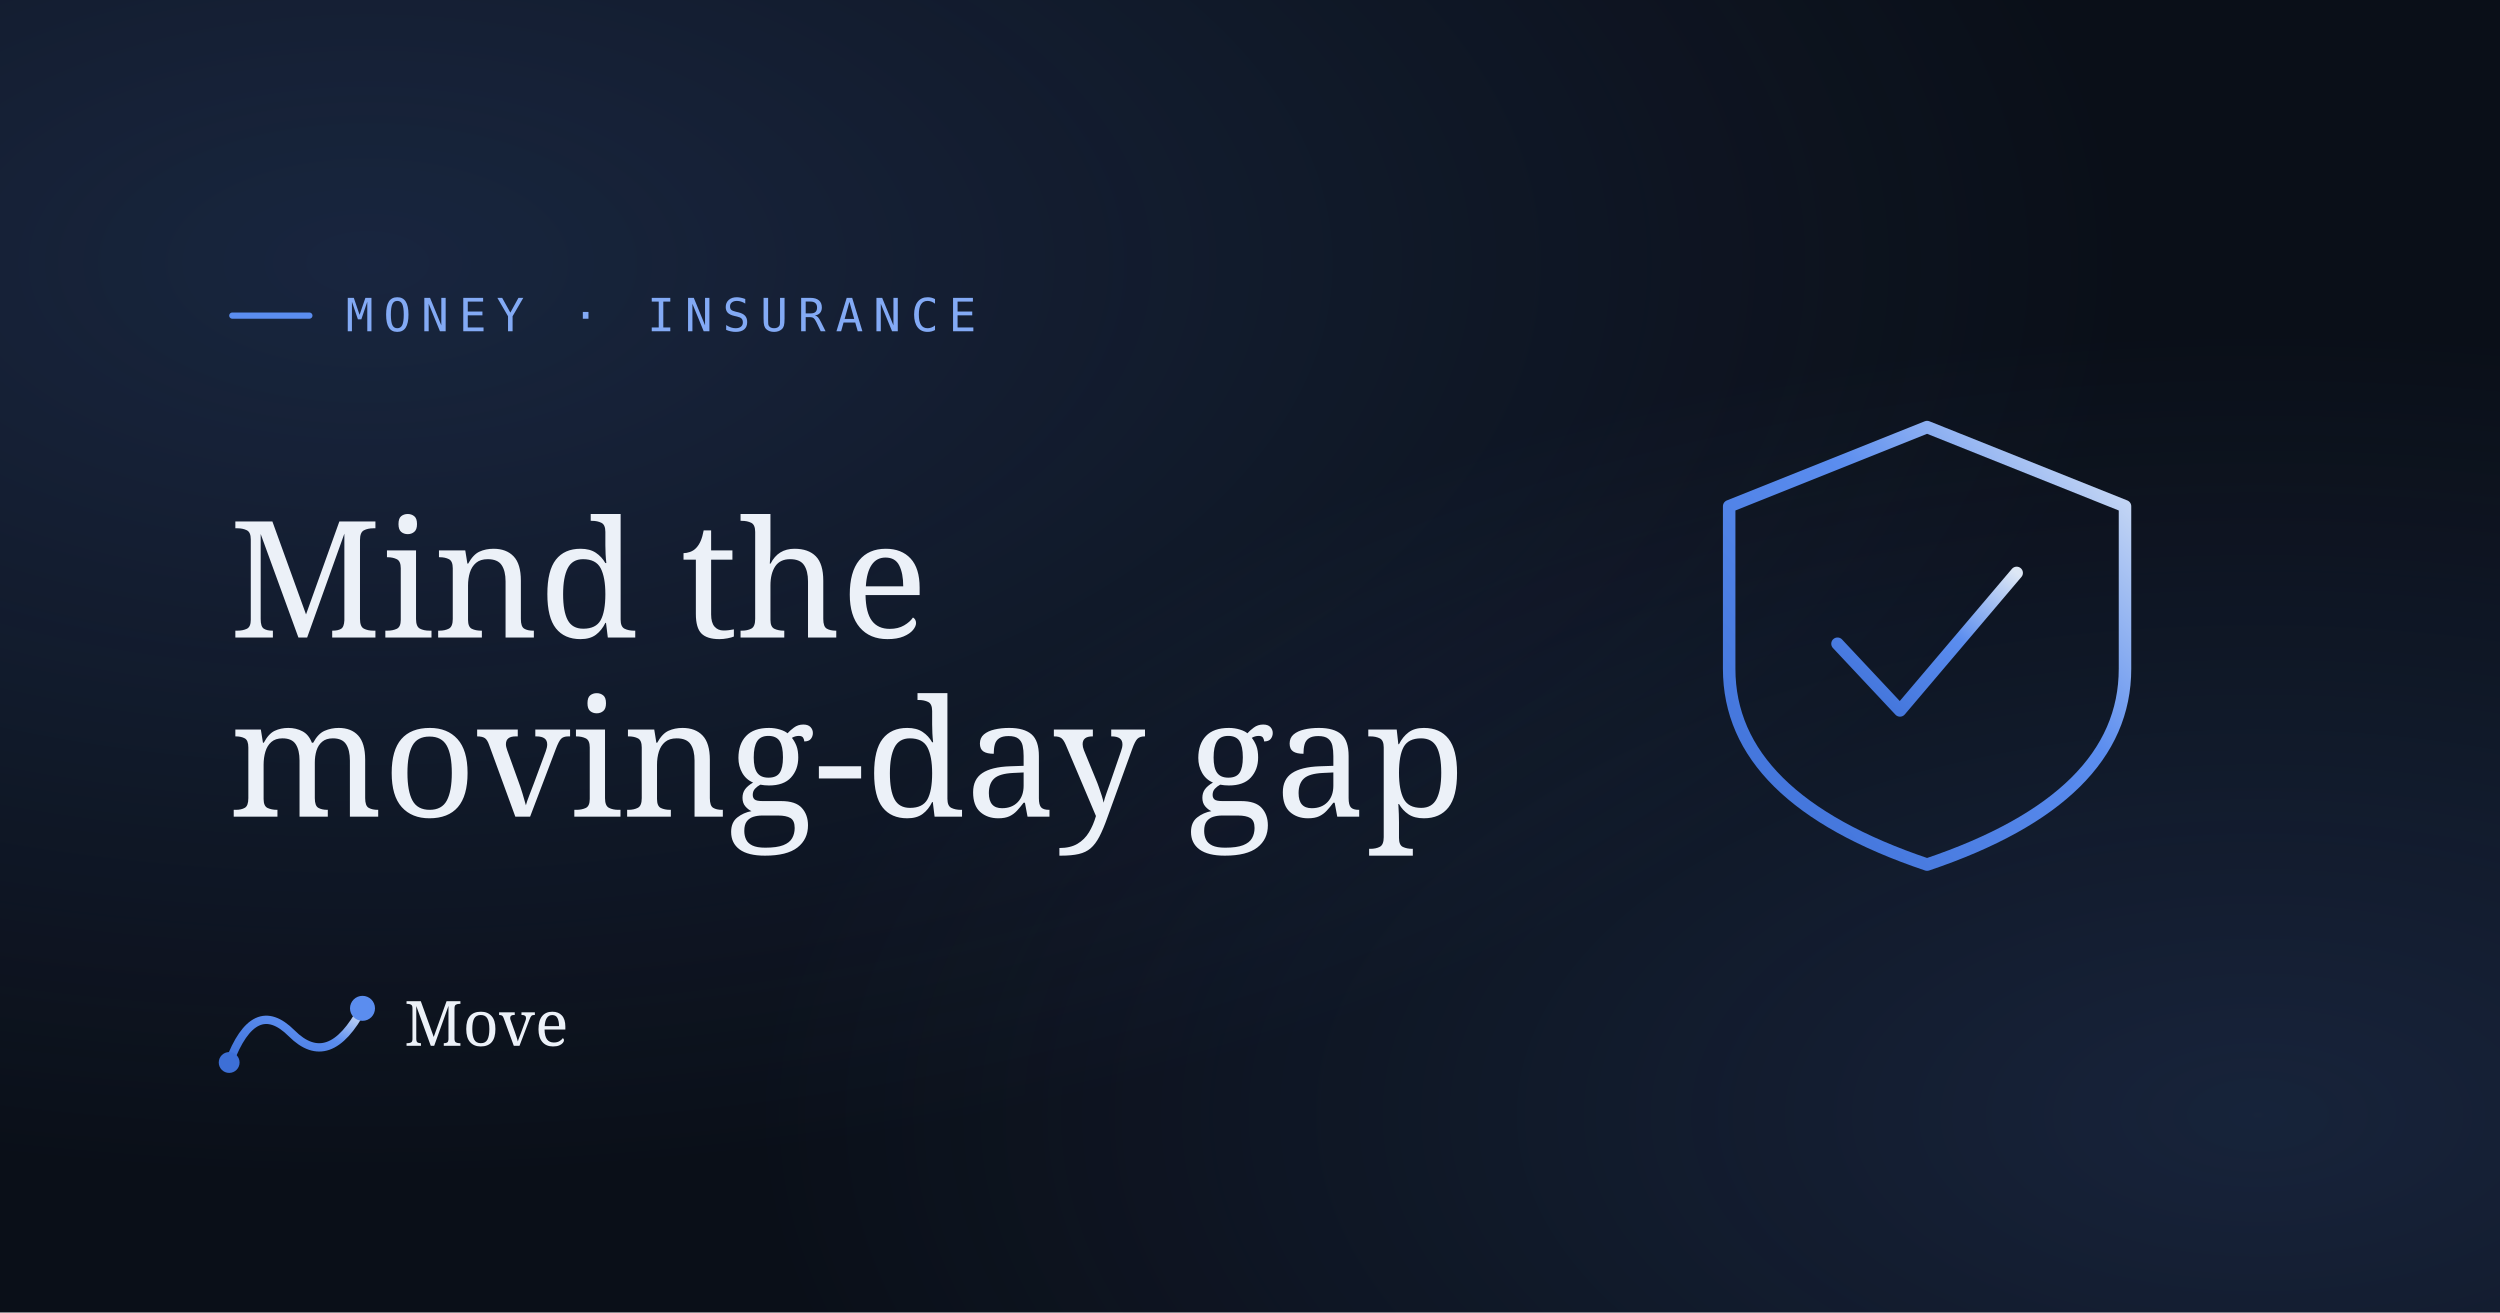
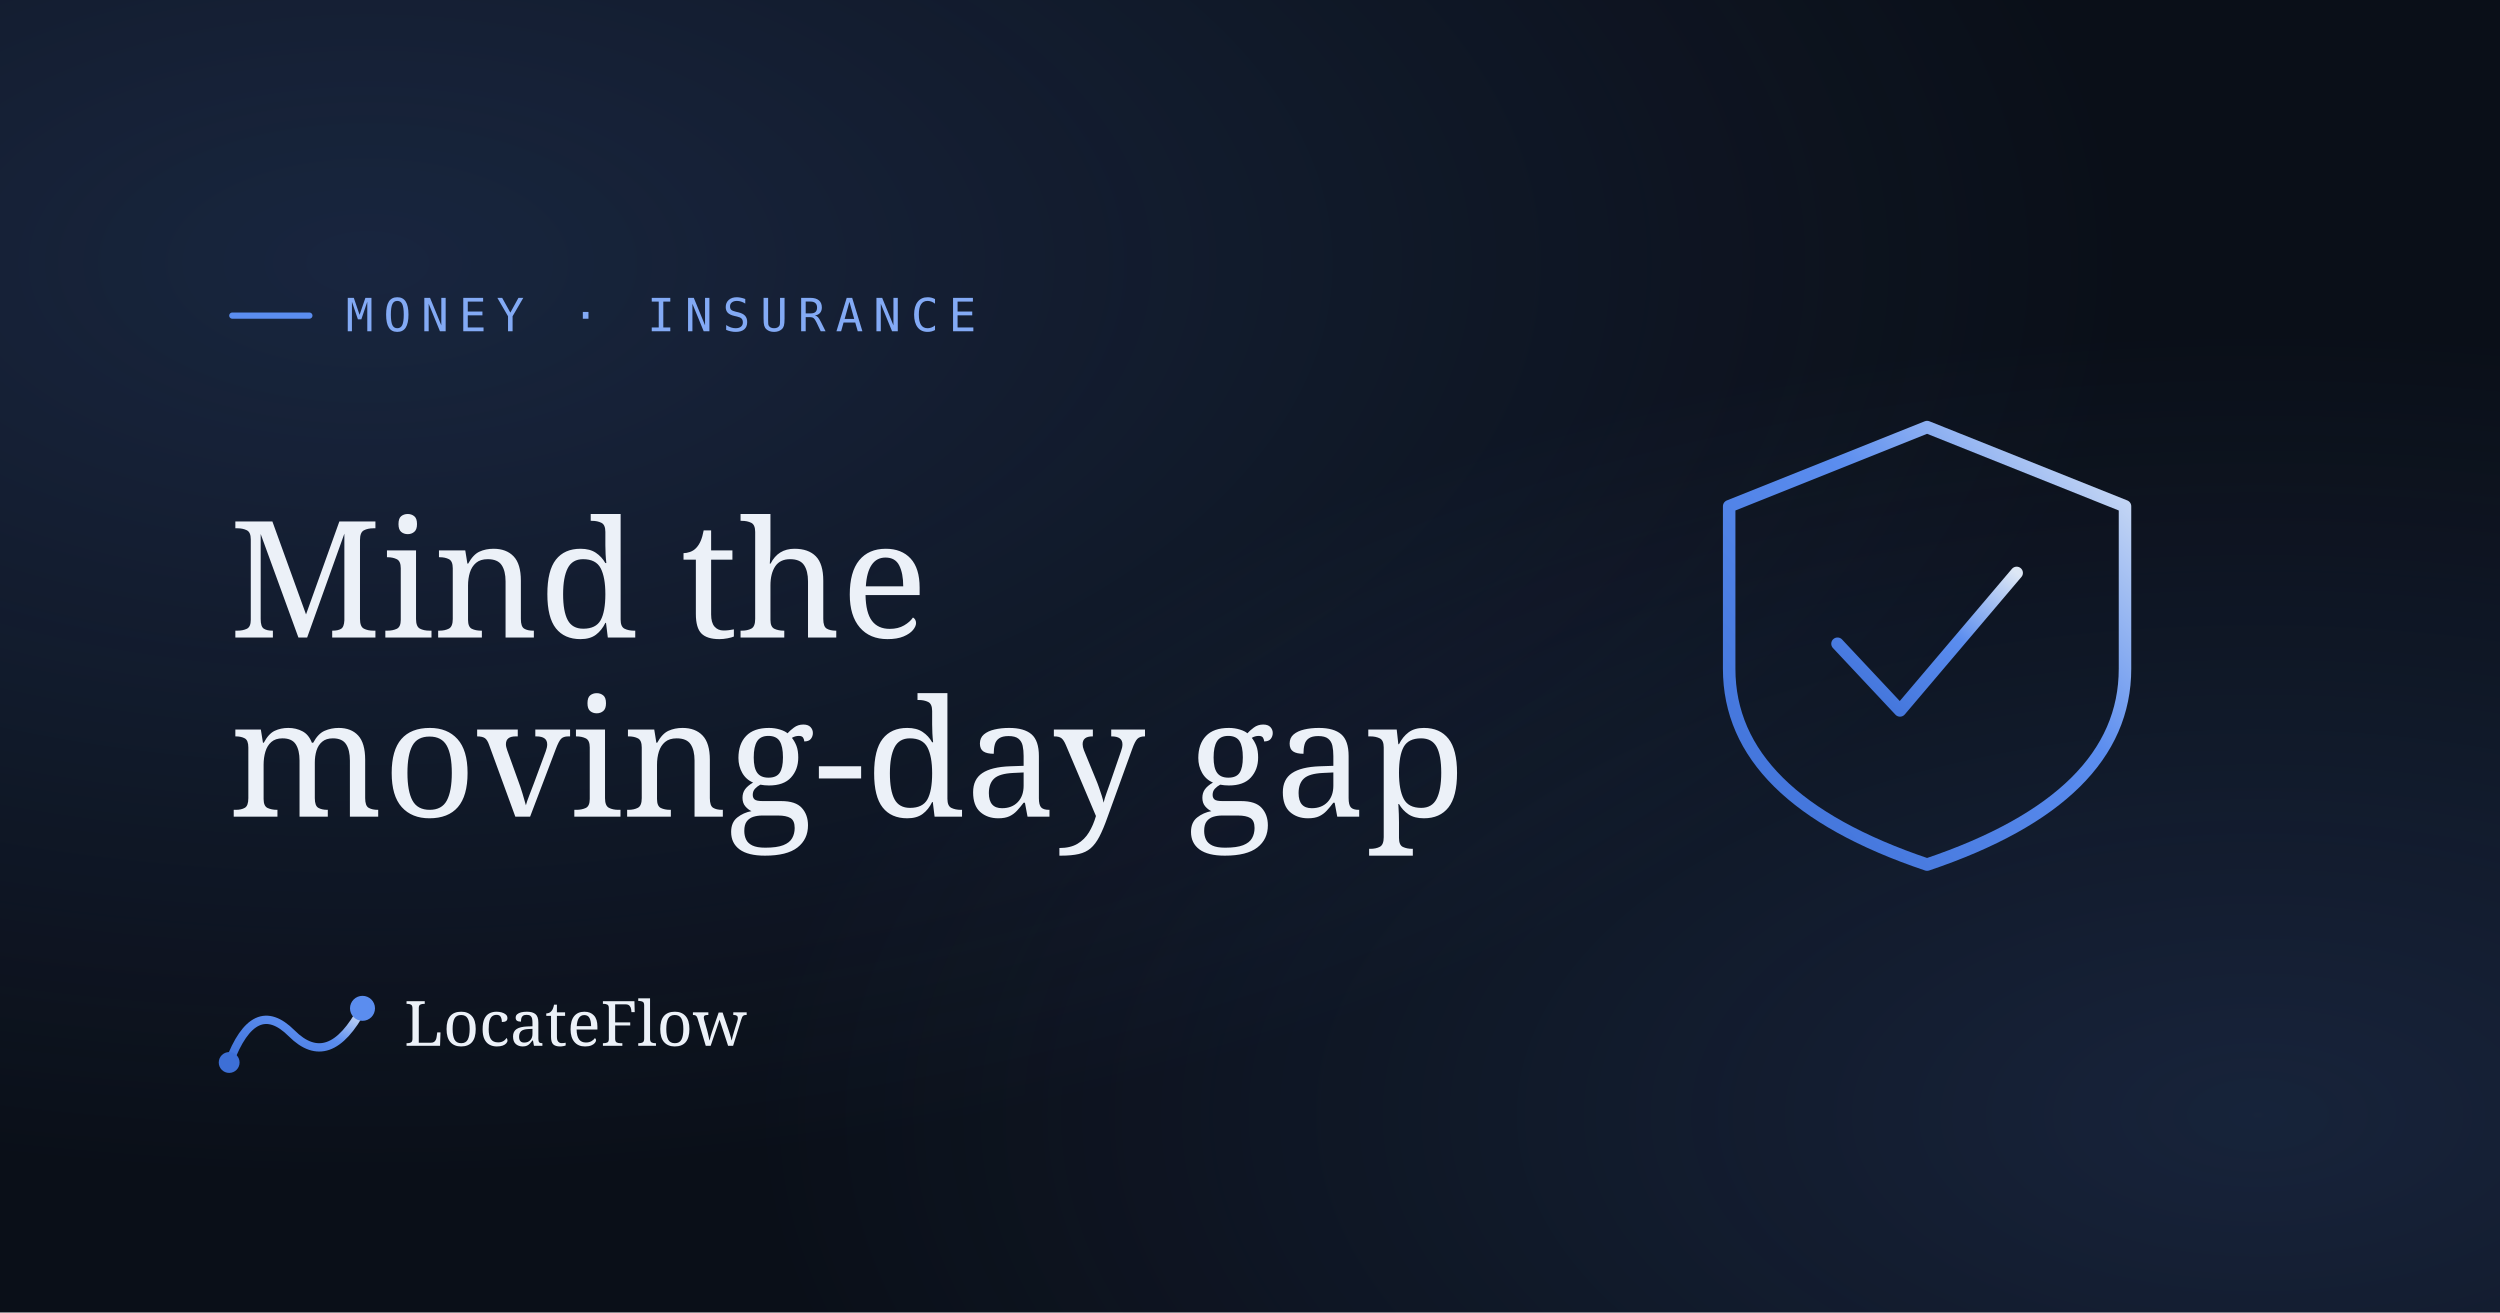
<svg xmlns="http://www.w3.org/2000/svg" viewBox="0 0 1200 630" fill="none" role="img" aria-label="The insurance coverage gap on moving day">
  <defs>
    <linearGradient id="flow" x1="0" y1="1" x2="1" y2="0">
      <stop offset="0%" stop-color="#3D6FD6" />
      <stop offset="60%" stop-color="#5B8DEF" />
      <stop offset="100%" stop-color="#DDE7F5" />
    </linearGradient>
    <radialGradient id="tr" cx="0.15" cy="0.2" r="0.7">
      <stop offset="0%" stop-color="#5B8DEF" stop-opacity="0.18" />
      <stop offset="100%" stop-color="#5B8DEF" stop-opacity="0" />
    </radialGradient>
    <radialGradient id="br" cx="0.9" cy="0.85" r="0.6">
      <stop offset="0%" stop-color="#5B8DEF" stop-opacity="0.16" />
      <stop offset="100%" stop-color="#5B8DEF" stop-opacity="0" />
    </radialGradient>
  </defs>
  <rect width="1200" height="630" fill="#0A0F18" />
  <rect width="1200" height="630" fill="url(#tr)" />
  <rect width="1200" height="630" fill="url(#br)" />
  <rect x="110" y="150" width="40" height="3" rx="1.5" fill="#5B8DEF" />
  <text x="166" y="159" font-family="'Geist Mono', ui-monospace, monospace" font-size="22" letter-spacing="0.22em" fill="#83AAF5">MONEY · INSURANCE</text>
  <text x="110" y="306" font-family="Playfair Display, Didot, Georgia, serif" font-size="78" font-weight="500" fill="#ECF1F8" letter-spacing="0">Mind the</text>
  <text x="110" y="392" font-family="Playfair Display, Didot, Georgia, serif" font-size="78" font-weight="500" fill="#ECF1F8" letter-spacing="0">moving-day gap</text>
  <g transform="translate(830,205)" stroke="url(#flow)" stroke-width="6" stroke-linecap="round" stroke-linejoin="round">
    <path d="M95 0 L190 38 V 116 Q 190 178 95 210 Q 0 178 0 116 V 38 Z" />
    <path d="M52 104 l30 32 l56 -66" />
  </g>
  <g transform="translate(110,470)">
    <path d="M0 40 Q 12 8, 30 26 T 64 14" stroke="url(#flow)" stroke-width="4" fill="none" stroke-linecap="round" />
    <circle cx="0" cy="40" r="5" fill="#3D6FD6" />
    <circle cx="64" cy="14" r="6" fill="#5B8DEF" />
-     <text x="84" y="32" font-family="Playfair Display, Didot, Georgia, serif" font-size="30" fill="#ECF1F8">Move</text>
+     <text x="84" y="32" font-family="Playfair Display, Didot, Georgia, serif" font-size="30" fill="#ECF1F8">LocateFlow</text>
  </g>
</svg>
